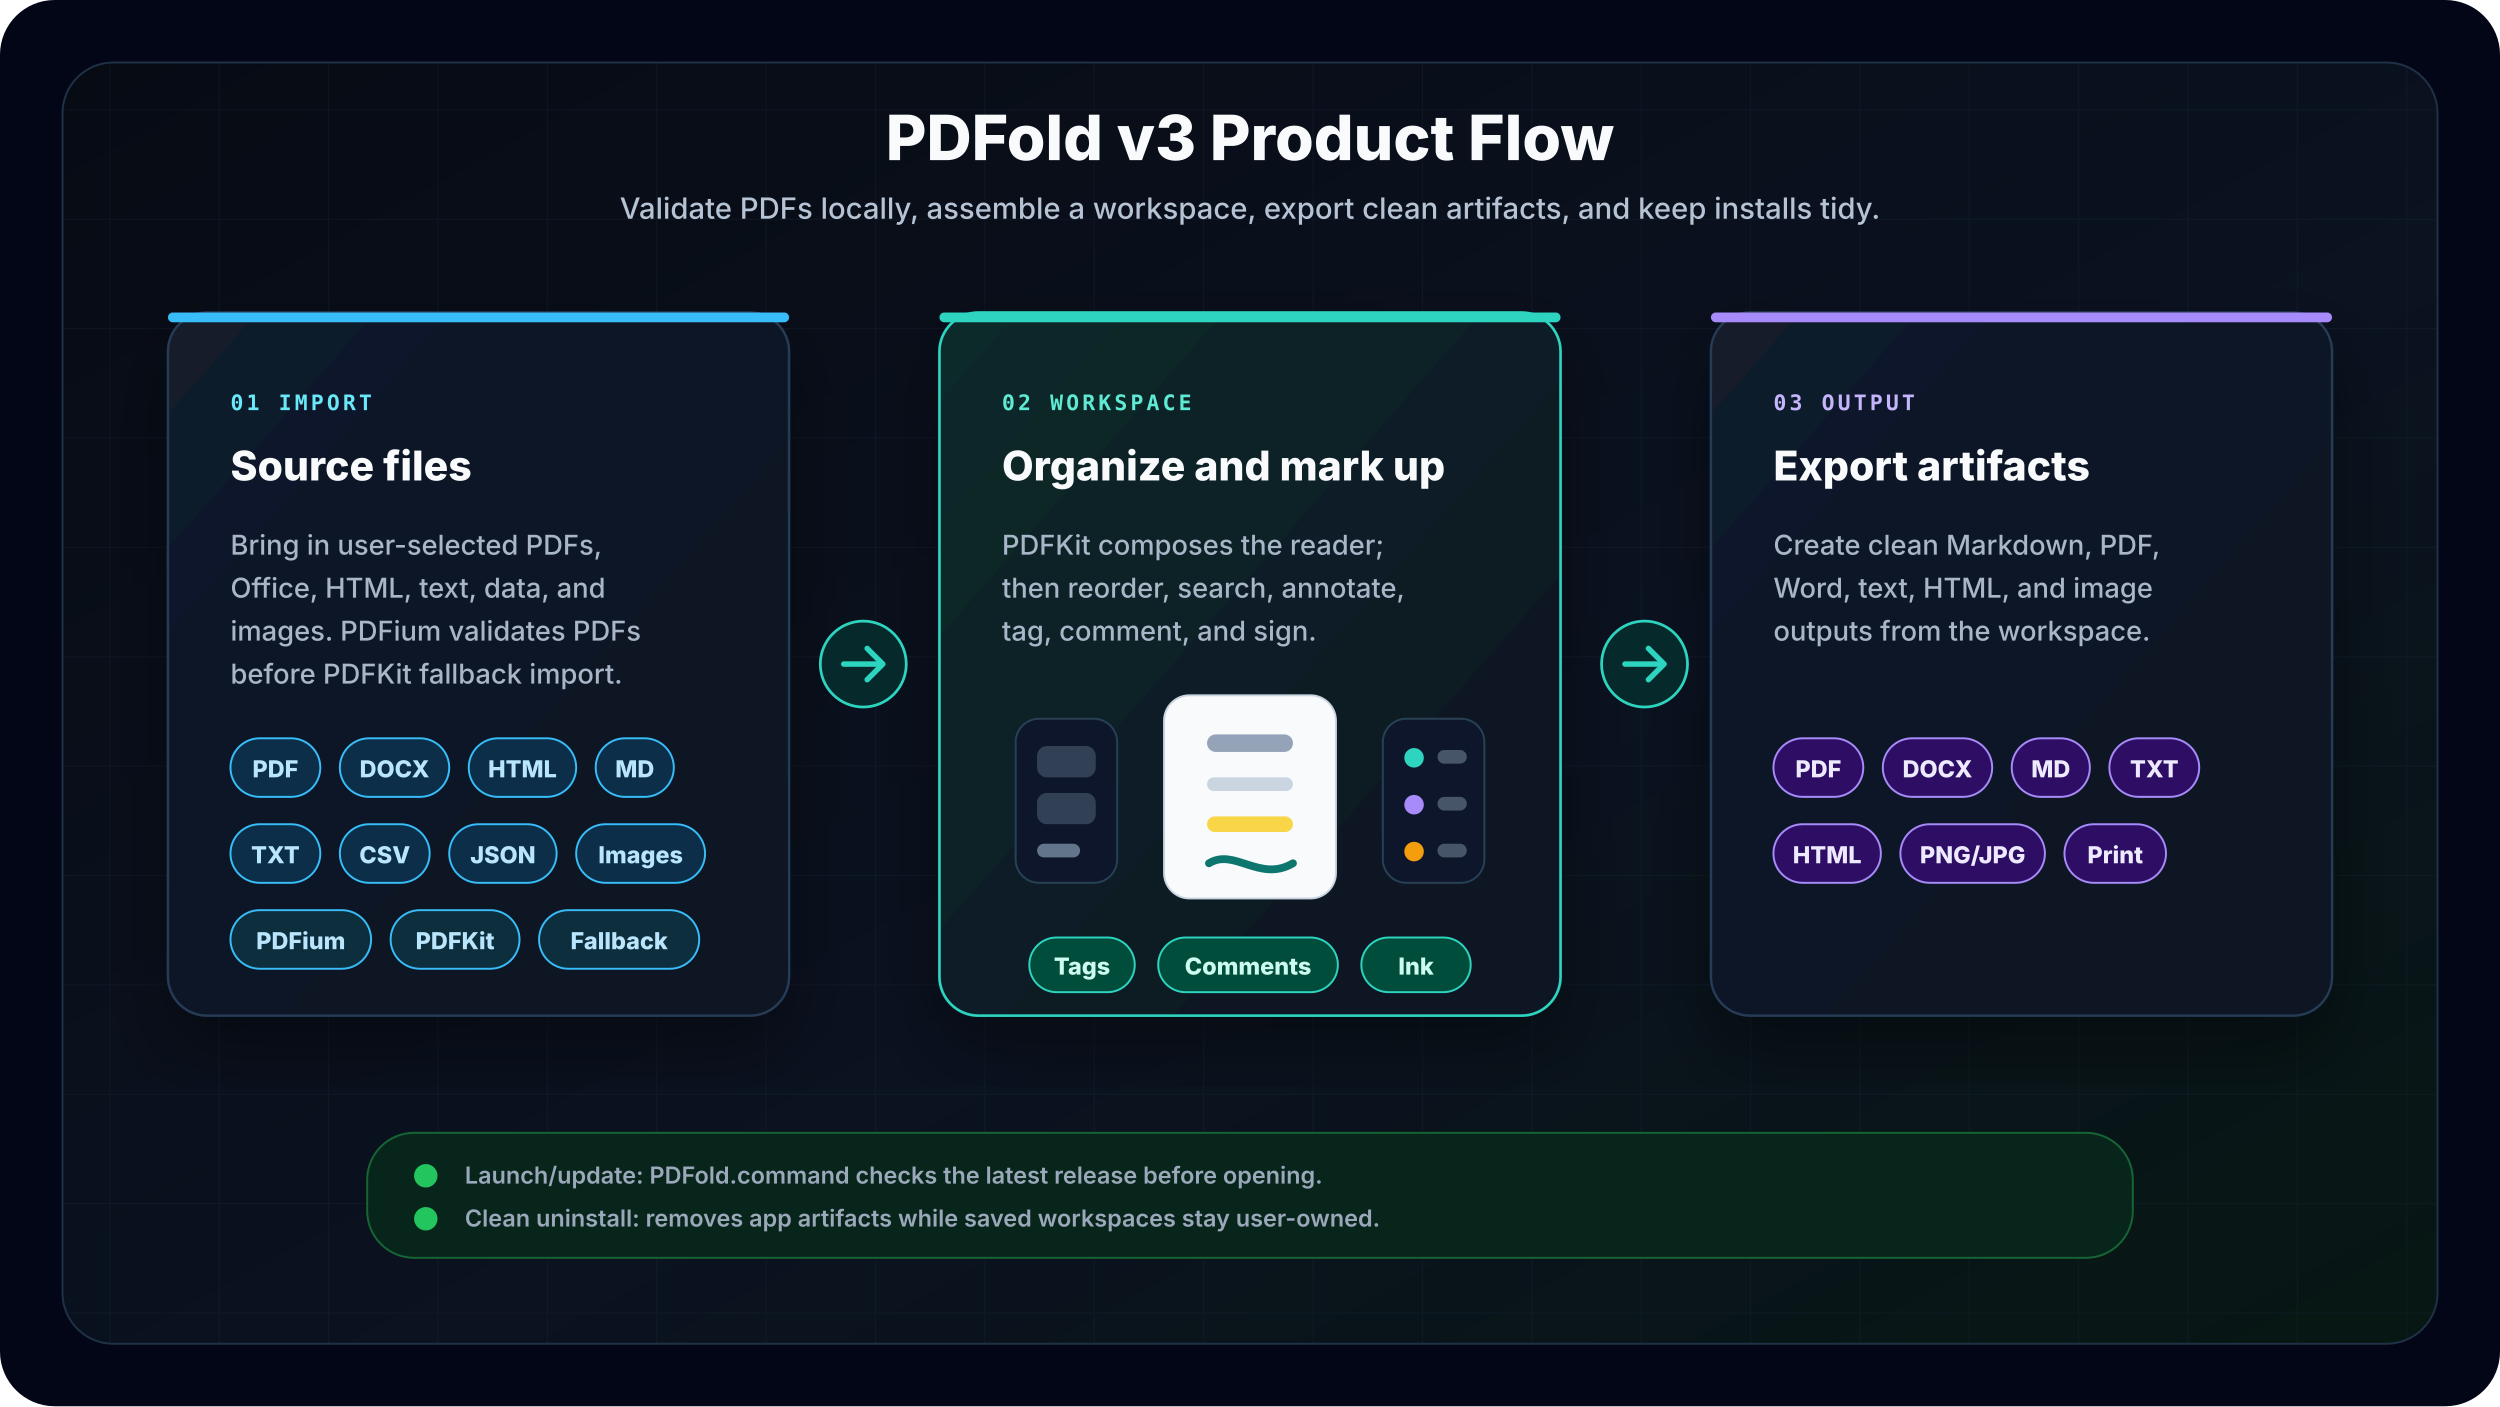
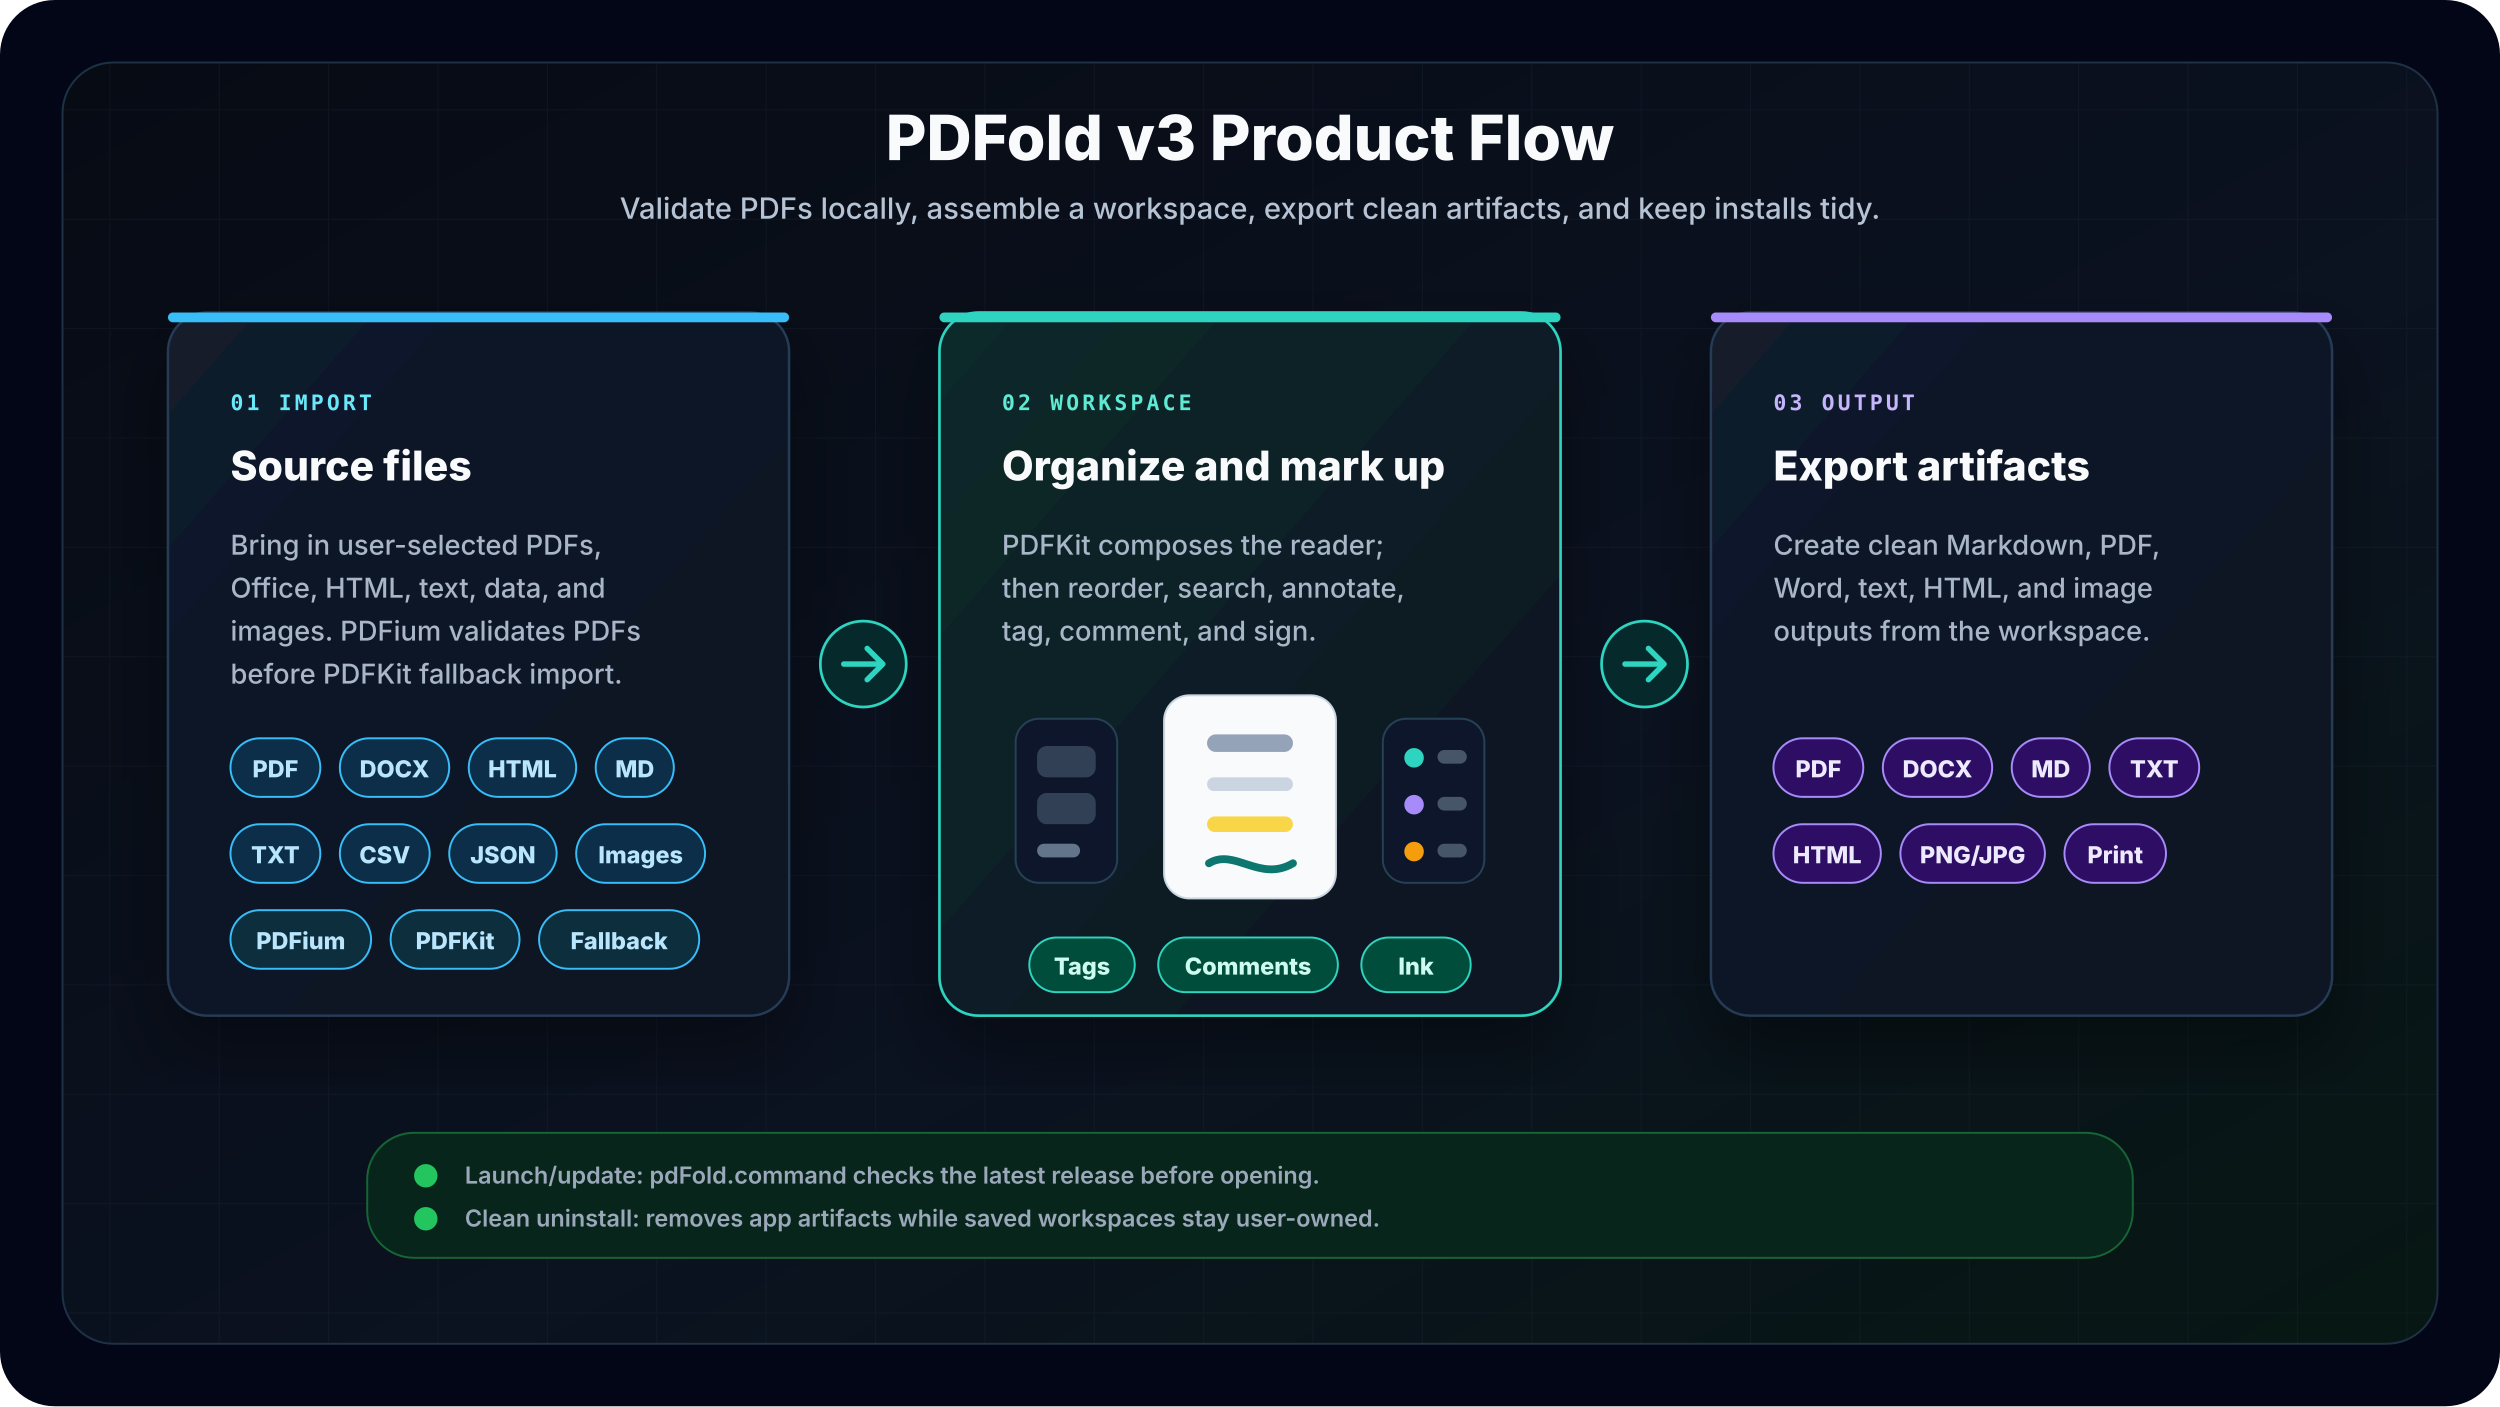
<svg xmlns="http://www.w3.org/2000/svg" width="1280" height="720" viewBox="0 0 1280 720" fill="none" role="img" aria-labelledby="title desc">
  <defs>
    <linearGradient id="bg" x1="0" y1="0" x2="1" y2="1">
      <stop offset="0" stop-color="#070B14" />
      <stop offset="0.58" stop-color="#0B1220" />
      <stop offset="1" stop-color="#071713" />
    </linearGradient>
    <linearGradient id="panel" x1="0" y1="0" x2="1" y2="1">
      <stop offset="0" stop-color="#121B2B" />
      <stop offset="1" stop-color="#0B1220" />
    </linearGradient>
    <linearGradient id="workspace" x1="0" y1="0" x2="1" y2="1">
      <stop offset="0" stop-color="#0D2A2A" />
      <stop offset="1" stop-color="#0B1220" />
    </linearGradient>
    <pattern id="grid" width="56" height="56" patternUnits="userSpaceOnUse">
      <path d="M 56 0 L 0 0 0 56" stroke="#1F3147" stroke-width="1" opacity="0.22" />
    </pattern>
    <filter id="shadow" x="-10%" y="-10%" width="120%" height="120%">
      <feDropShadow dx="0" dy="18" stdDeviation="18" flood-color="#000000" flood-opacity="0.38" />
    </filter>
    <style>
      .title { font: 800 32px ui-sans-serif, system-ui, -apple-system, BlinkMacSystemFont, "Segoe UI", sans-serif; fill: #F8FAFC; }
      .subtitle { font: 500 15px ui-sans-serif, system-ui, -apple-system, BlinkMacSystemFont, "Segoe UI", sans-serif; fill: #B6C3D4; }
      .step { font: 800 21px ui-sans-serif, system-ui, -apple-system, BlinkMacSystemFont, "Segoe UI", sans-serif; fill: #F8FAFC; }
      .body { font: 500 14px ui-sans-serif, system-ui, -apple-system, BlinkMacSystemFont, "Segoe UI", sans-serif; fill: #A8B6C8; }
      .caption { font: 600 12px ui-sans-serif, system-ui, -apple-system, BlinkMacSystemFont, "Segoe UI", sans-serif; fill: #9AA8BA; }
      .chip { font: 800 12px ui-sans-serif, system-ui, -apple-system, BlinkMacSystemFont, "Segoe UI", sans-serif; }
      .tag { font: 800 11px ui-monospace, SFMono-Regular, Menlo, Monaco, Consolas, monospace; letter-spacing: 1.6px; }
      .card { fill: url(#panel); stroke: #263A55; stroke-width: 1.25; }
      .workspaceCard { fill: url(#workspace); stroke: #2DD4BF; stroke-width: 1.35; }
      .arrow { stroke: #2DD4BF; stroke-width: 2.8; stroke-linecap: round; stroke-linejoin: round; }
      .connector { fill: #062A2B; stroke: #2DD4BF; stroke-width: 1.4; }
    </style>
  </defs>
  <rect width="1280" height="720" rx="28" fill="#020617" />
  <rect x="32" y="32" width="1216" height="656" rx="26" fill="url(#bg)" />
  <rect x="32" y="32" width="1216" height="656" rx="26" fill="url(#grid)" />
  <rect x="32" y="32" width="1216" height="656" rx="26" stroke="#1F3147" />
  <text x="640" y="82" text-anchor="middle" class="title">PDFold v3 Product Flow</text>
  <text x="640" y="112" text-anchor="middle" class="subtitle">Validate PDFs locally, assemble a workspace, export clean artifacts, and keep installs tidy.</text>
  <g transform="translate(86 160)" filter="url(#shadow)">
    <rect width="318" height="360" rx="20" class="card" />
    <rect width="318" height="5" rx="2.5" fill="#38BDF8" />
    <text x="32" y="50" class="tag" fill="#67E8F9">01 IMPORT</text>
    <text x="32" y="86" class="step">Source files</text>
    <text x="32" y="124" class="body">Bring in user-selected PDFs,</text>
    <text x="32" y="146" class="body">Office, HTML, text, data, and</text>
    <text x="32" y="168" class="body">images. PDFium validates PDFs</text>
    <text x="32" y="190" class="body">before PDFKit fallback import.</text>
    <g transform="translate(32 218)">
      <rect x="0" y="0" width="46" height="30" rx="15" fill="#082F49" stroke="#38BDF8" />
      <text x="23" y="20" text-anchor="middle" class="chip" fill="#BAE6FD">PDF</text>
      <rect x="56" y="0" width="56" height="30" rx="15" fill="#082F49" stroke="#38BDF8" />
      <text x="84" y="20" text-anchor="middle" class="chip" fill="#BAE6FD">DOCX</text>
      <rect x="122" y="0" width="55" height="30" rx="15" fill="#082F49" stroke="#38BDF8" />
      <text x="149.5" y="20" text-anchor="middle" class="chip" fill="#BAE6FD">HTML</text>
      <rect x="187" y="0" width="40" height="30" rx="15" fill="#082F49" stroke="#38BDF8" />
      <text x="207" y="20" text-anchor="middle" class="chip" fill="#BAE6FD">MD</text>
      <rect x="0" y="44" width="46" height="30" rx="15" fill="#082F49" stroke="#38BDF8" />
      <text x="23" y="64" text-anchor="middle" class="chip" fill="#BAE6FD">TXT</text>
      <rect x="56" y="44" width="46" height="30" rx="15" fill="#082F49" stroke="#38BDF8" />
      <text x="79" y="64" text-anchor="middle" class="chip" fill="#BAE6FD">CSV</text>
      <rect x="112" y="44" width="55" height="30" rx="15" fill="#082F49" stroke="#38BDF8" />
      <text x="139.5" y="64" text-anchor="middle" class="chip" fill="#BAE6FD">JSON</text>
      <rect x="177" y="44" width="66" height="30" rx="15" fill="#082F49" stroke="#38BDF8" />
      <text x="210" y="64" text-anchor="middle" class="chip" fill="#BAE6FD">Images</text>
      <rect x="0" y="88" width="72" height="30" rx="15" fill="#0F2D3D" stroke="#38BDF8" />
      <text x="36" y="108" text-anchor="middle" class="chip" fill="#BAE6FD">PDFium</text>
      <rect x="82" y="88" width="66" height="30" rx="15" fill="#0F2D3D" stroke="#38BDF8" />
      <text x="115" y="108" text-anchor="middle" class="chip" fill="#BAE6FD">PDFKit</text>
      <rect x="158" y="88" width="82" height="30" rx="15" fill="#0F2D3D" stroke="#38BDF8" />
      <text x="199" y="108" text-anchor="middle" class="chip" fill="#BAE6FD">Fallback</text>
    </g>
  </g>
  <g transform="translate(481 160)" filter="url(#shadow)">
    <rect width="318" height="360" rx="20" class="workspaceCard" />
    <rect width="318" height="5" rx="2.5" fill="#2DD4BF" />
    <text x="32" y="50" class="tag" fill="#5EEAD4">02 WORKSPACE</text>
    <text x="32" y="86" class="step">Organize and mark up</text>
    <text x="32" y="124" class="body">PDFKit composes the reader;</text>
    <text x="32" y="146" class="body">then reorder, search, annotate,</text>
    <text x="32" y="168" class="body">tag, comment, and sign.</text>
    <g transform="translate(39 196)">
      <rect x="0" y="12" width="52" height="84" rx="12" fill="#0F172A" stroke="#274155" />
      <rect x="11" y="26" width="30" height="16" rx="5" fill="#334155" />
      <rect x="11" y="50" width="30" height="16" rx="5" fill="#334155" />
      <rect x="11" y="76" width="22" height="7" rx="3.5" fill="#64748B" />
      <rect x="76" y="0" width="88" height="104" rx="13" fill="#F8FAFC" stroke="#CBD5E1" />
      <rect x="98" y="20" width="44" height="9" rx="4.5" fill="#94A3B8" />
      <rect x="98" y="42" width="44" height="7" rx="3.5" fill="#CBD5E1" />
      <rect x="98" y="62" width="44" height="8" rx="4" fill="#FACC15" opacity="0.78" />
      <path d="M99 86 C112 78 125 96 142 86" stroke="#0F766E" stroke-width="4" stroke-linecap="round" />
      <rect x="188" y="12" width="52" height="84" rx="12" fill="#0F172A" stroke="#274155" />
      <circle cx="204" cy="32" r="5" fill="#2DD4BF" />
      <rect x="216" y="28" width="15" height="7" rx="3.5" fill="#475569" />
      <circle cx="204" cy="56" r="5" fill="#A78BFA" />
      <rect x="216" y="52" width="15" height="7" rx="3.5" fill="#475569" />
      <circle cx="204" cy="80" r="5" fill="#F59E0B" />
      <rect x="216" y="76" width="15" height="7" rx="3.5" fill="#475569" />
    </g>
    <g transform="translate(46 320)">
      <rect x="0" y="0" width="54" height="28" rx="14" fill="#064E3B" stroke="#2DD4BF" />
      <text x="27" y="19" text-anchor="middle" class="chip" fill="#CCFBF1">Tags</text>
      <rect x="66" y="0" width="92" height="28" rx="14" fill="#064E3B" stroke="#2DD4BF" />
      <text x="112" y="19" text-anchor="middle" class="chip" fill="#CCFBF1">Comments</text>
      <rect x="170" y="0" width="56" height="28" rx="14" fill="#064E3B" stroke="#2DD4BF" />
      <text x="198" y="19" text-anchor="middle" class="chip" fill="#CCFBF1">Ink</text>
    </g>
  </g>
  <g transform="translate(876 160)" filter="url(#shadow)">
    <rect width="318" height="360" rx="20" class="card" />
    <rect width="318" height="5" rx="2.5" fill="#A78BFA" />
    <text x="32" y="50" class="tag" fill="#C4B5FD">03 OUTPUT</text>
    <text x="32" y="86" class="step">Export artifacts</text>
    <text x="32" y="124" class="body">Create clean Markdown, PDF,</text>
    <text x="32" y="146" class="body">Word, text, HTML, and image</text>
    <text x="32" y="168" class="body">outputs from the workspace.</text>
    <g transform="translate(32 218)">
      <rect x="0" y="0" width="46" height="30" rx="15" fill="#2E1065" stroke="#A78BFA" />
      <text x="23" y="20" text-anchor="middle" class="chip" fill="#EDE9FE">PDF</text>
      <rect x="56" y="0" width="56" height="30" rx="15" fill="#2E1065" stroke="#A78BFA" />
      <text x="84" y="20" text-anchor="middle" class="chip" fill="#EDE9FE">DOCX</text>
      <rect x="122" y="0" width="40" height="30" rx="15" fill="#2E1065" stroke="#A78BFA" />
      <text x="142" y="20" text-anchor="middle" class="chip" fill="#EDE9FE">MD</text>
      <rect x="172" y="0" width="46" height="30" rx="15" fill="#2E1065" stroke="#A78BFA" />
      <text x="195" y="20" text-anchor="middle" class="chip" fill="#EDE9FE">TXT</text>
      <rect x="0" y="44" width="55" height="30" rx="15" fill="#2E1065" stroke="#A78BFA" />
      <text x="27.5" y="64" text-anchor="middle" class="chip" fill="#EDE9FE">HTML</text>
      <rect x="65" y="44" width="74" height="30" rx="15" fill="#2E1065" stroke="#A78BFA" />
      <text x="102" y="64" text-anchor="middle" class="chip" fill="#EDE9FE">PNG/JPG</text>
      <rect x="149" y="44" width="52" height="30" rx="15" fill="#2E1065" stroke="#A78BFA" />
      <text x="175" y="64" text-anchor="middle" class="chip" fill="#EDE9FE">Print</text>
    </g>
  </g>
  <g transform="translate(420 318)">
    <circle cx="22" cy="22" r="22" class="connector" />
    <path d="M12 22 H29" class="arrow" />
    <path d="M24 14 L32 22 L24 30" class="arrow" />
  </g>
  <g transform="translate(820 318)">
    <circle cx="22" cy="22" r="22" class="connector" />
    <path d="M12 22 H29" class="arrow" />
    <path d="M24 14 L32 22 L24 30" class="arrow" />
  </g>
  <g transform="translate(188 580)">
    <rect width="904" height="64" rx="24" fill="#08251C" stroke="#166534" />
    <circle cx="30" cy="22" r="6" fill="#22C55E" />
-     <text x="50" y="26" class="caption">Launch/update: PDFold.command checks the latest release before opening.</text>
+     <text x="50" y="26" class="caption">Launch/update: pdFold.command checks the latest release before opening.</text>
    <circle cx="30" cy="44" r="6" fill="#22C55E" />
    <text x="50" y="48" class="caption">Clean uninstall: removes app artifacts while saved workspaces stay user-owned.</text>
  </g>
</svg>
